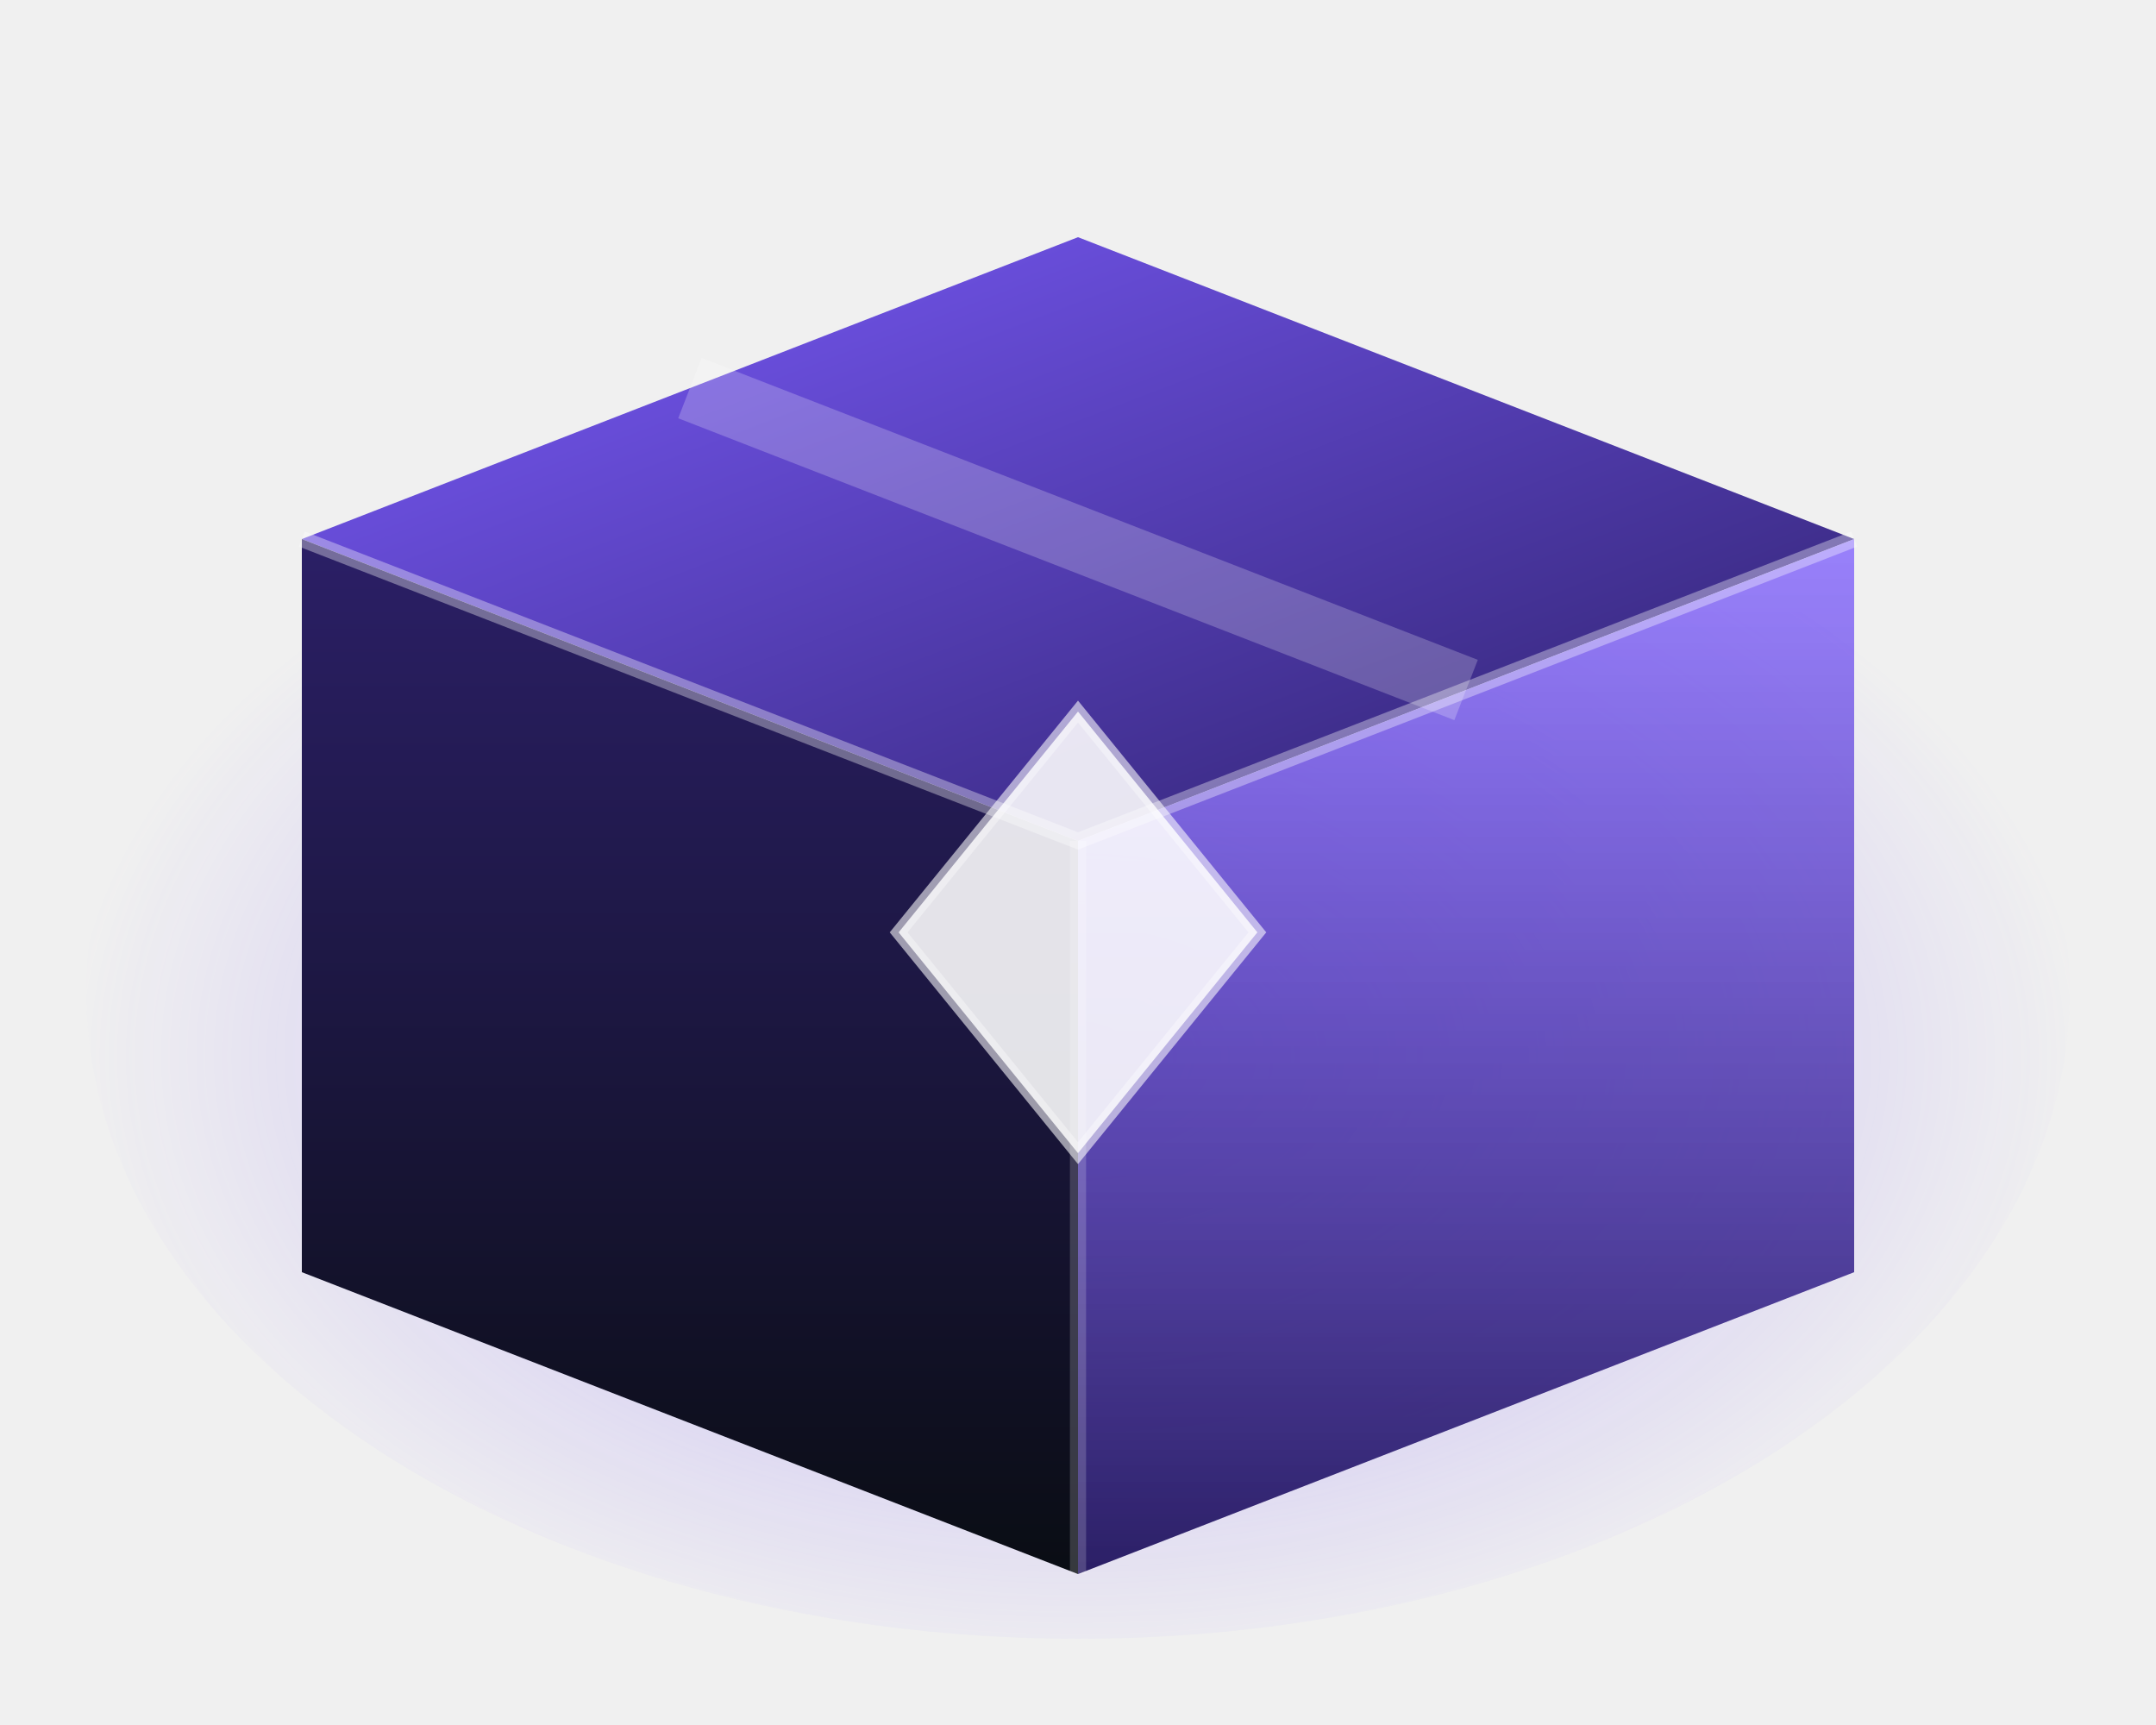
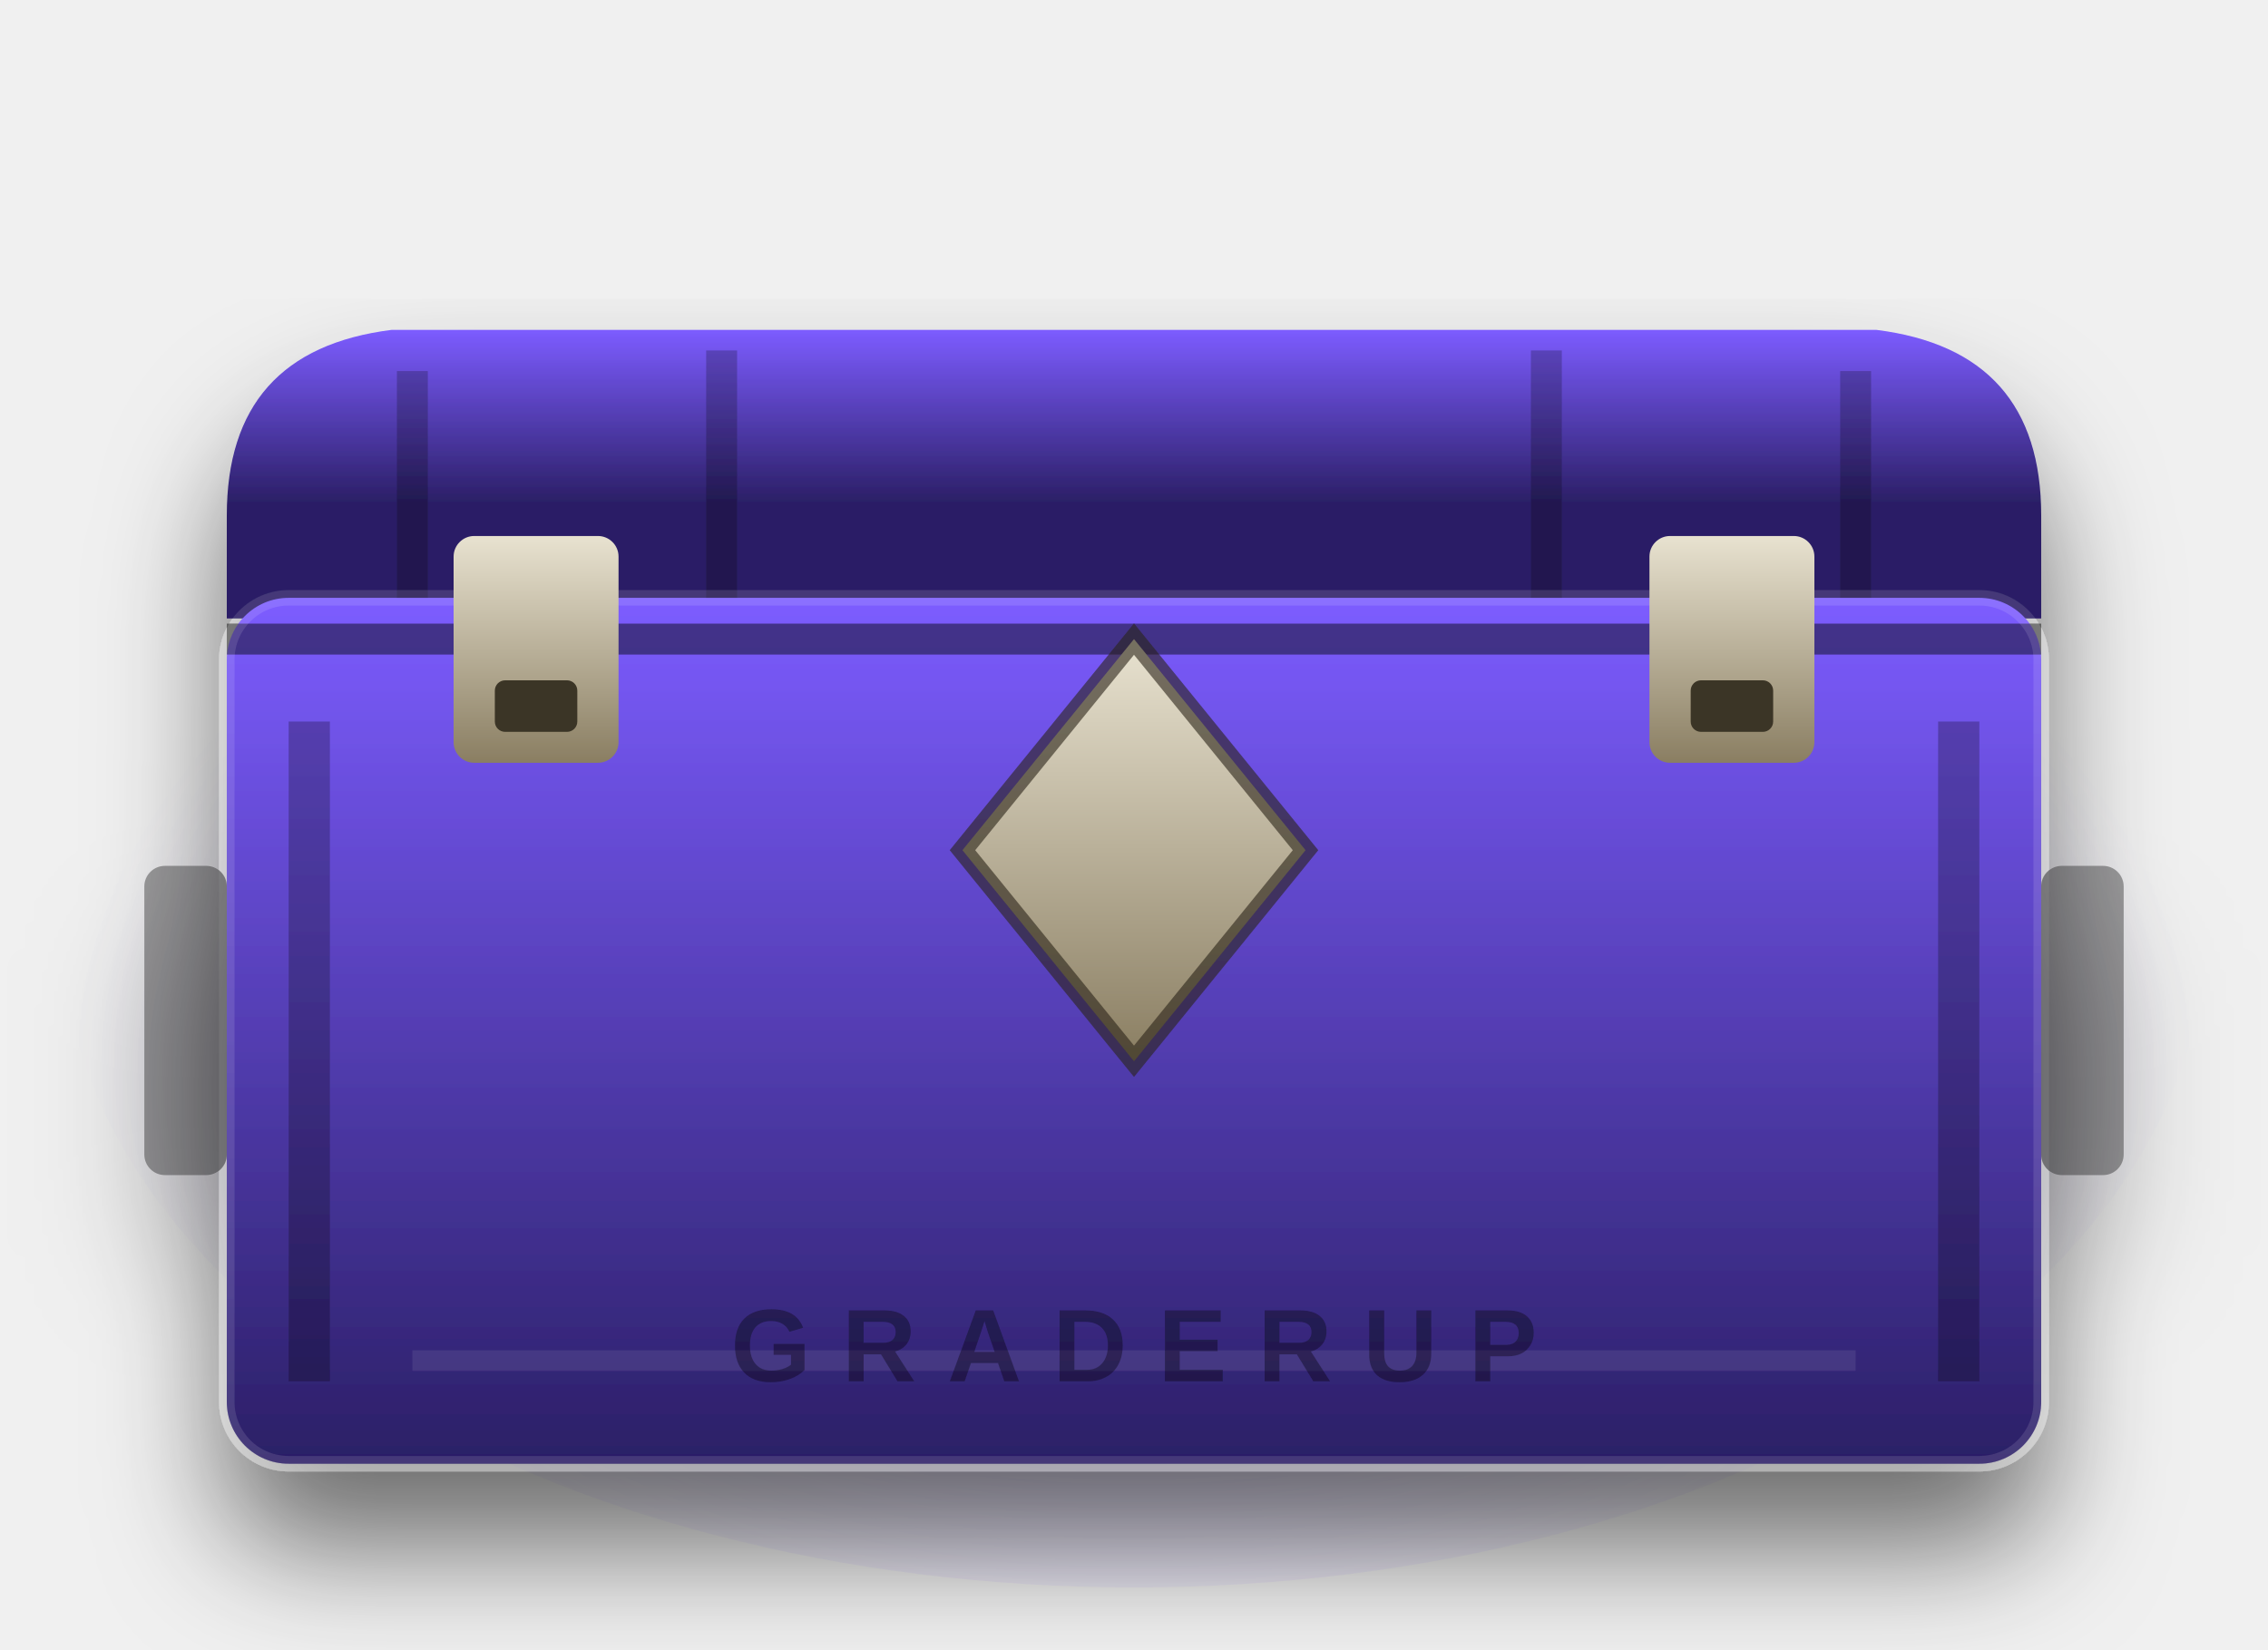
- <svg xmlns="http://www.w3.org/2000/svg" viewBox="0 0 200 160" fill="none">
+ <svg xmlns="http://www.w3.org/2000/svg" viewBox="0 0 220 160" fill="none">
  <defs>
-     <linearGradient id="violetcoret" x1="0" y1="0" x2="1" y2="1">
+     <linearGradient id="violetcoref" x1="0" y1="0" x2="0" y2="1">
      <stop offset="0" stop-color="#7C5CFF" />
      <stop offset="1" stop-color="#2B1F66" />
    </linearGradient>
    <linearGradient id="violetcorel" x1="0" y1="0" x2="0" y2="1">
-       <stop offset="0" stop-color="#2B1F66" />
-       <stop offset="1" stop-color="#0A0D14" />
+       <stop offset="0" stop-color="#7C5CFF" />
+       <stop offset=".6" stop-color="#2B1F66" />
    </linearGradient>
-     <linearGradient id="violetcorer" x1="0" y1="0" x2="0" y2="1">
-       <stop offset="0" stop-color="#7C5CFF" stop-opacity=".75" />
-       <stop offset="1" stop-color="#2B1F66" />
+     <linearGradient id="violetcorem" x1="0" y1="0" x2="0" y2="1">
+       <stop offset="0" stop-color="#E8E2D0" />
+       <stop offset="1" stop-color="#8A7E62" />
    </linearGradient>
-     <radialGradient id="violetcoreg" cx=".5" cy=".55" r=".5">
-       <stop offset="0" stop-color="#7C5CFF" stop-opacity=".45" />
+     <radialGradient id="violetcoreg" cx=".5" cy=".6" r=".5">
+       <stop offset="0" stop-color="#7C5CFF" stop-opacity=".35" />
      <stop offset="1" stop-color="#7C5CFF" stop-opacity="0" />
    </radialGradient>
+     <filter id="violetcores" x="-10%" y="-10%" width="120%" height="140%">
+       <feDropShadow dx="0" dy="8" stdDeviation="6" flood-color="#000" flood-opacity=".55" />
+     </filter>
  </defs>
-   <ellipse cx="100" cy="92" rx="92" ry="60" fill="url(#violetcoreg)" />
-   <path d="M100 22 L172 50 L100 78 L28 50 Z" fill="url(#violetcoret)" />
-   <path d="M28 50 L100 78 V146 L28 118 Z" fill="url(#violetcorel)" />
-   <path d="M172 50 L100 78 V146 L172 118 Z" fill="url(#violetcorer)" />
-   <path d="M28 50 L100 78 L172 50" stroke="#fff" stroke-opacity=".35" stroke-width="1.5" />
-   <path d="M100 78 V146" stroke="#fff" stroke-opacity=".18" stroke-width="1.5" />
-   <path d="M64 36 L136 64" stroke="#fff" stroke-opacity=".22" stroke-width="6" />
-   <g transform="translate(36 34) scale(.64)" opacity=".95">
-     <path d="M100 50 L126 82 L100 114 L74 82 Z" fill="#fff" fill-opacity=".92" fill-rule="evenodd" stroke="#fff" stroke-opacity=".6" stroke-width="2" />
+   <ellipse cx="110" cy="90" rx="104" ry="64" fill="url(#violetcoreg)" />
+   <g filter="url(#violetcores)">
+     <path d="M22 50 Q22 34 38 32 H182 Q198 34 198 50 V60 H22 Z" fill="url(#violetcorel)" />
+     <rect x="22" y="58" width="176" height="84" rx="6" fill="url(#violetcoref)" />
+     <path d="M22 62 H198" stroke="#000" stroke-opacity=".45" stroke-width="3" />
+     <path d="M40 36 V58 M70 34 V58 M150 34 V58 M180 36 V58" stroke="#000" stroke-opacity=".22" stroke-width="3" />
+     <path d="M30 70 V134 M190 70 V134" stroke="#000" stroke-opacity=".25" stroke-width="4" />
+     <rect x="22" y="58" width="176" height="84" rx="6" stroke="#fff" stroke-opacity=".12" stroke-width="1.5" />
+     <rect x="44" y="52" width="16" height="22" rx="2" fill="url(#violetcorem)" />
+     <rect x="160" y="52" width="16" height="22" rx="2" fill="url(#violetcorem)" />
+     <rect x="48" y="66" width="8" height="5" rx="1" fill="#3b3426" />
+     <rect x="164" y="66" width="8" height="5" rx="1" fill="#3b3426" />
+     <rect x="198" y="84" width="8" height="30" rx="2" fill="#000" fill-opacity=".35" />
+     <rect x="14" y="84" width="8" height="30" rx="2" fill="#000" fill-opacity=".35" />
+     <path d="M40 132 H180" stroke="#fff" stroke-opacity=".08" stroke-width="2" />
+     <g transform="translate(46 30) scale(.64)">
+       <path d="M100 50 L126 82 L100 114 L74 82 Z" fill="url(#violetcorem)" fill-rule="evenodd" stroke="#2b2418" stroke-opacity=".6" stroke-width="3" />
+     </g>
+     <text x="110" y="134" text-anchor="middle" font-family="Arial Black, Arial, sans-serif" font-weight="900" font-size="10" letter-spacing="3" fill="#000" fill-opacity=".35">GRADERUP</text>
  </g>
</svg>
